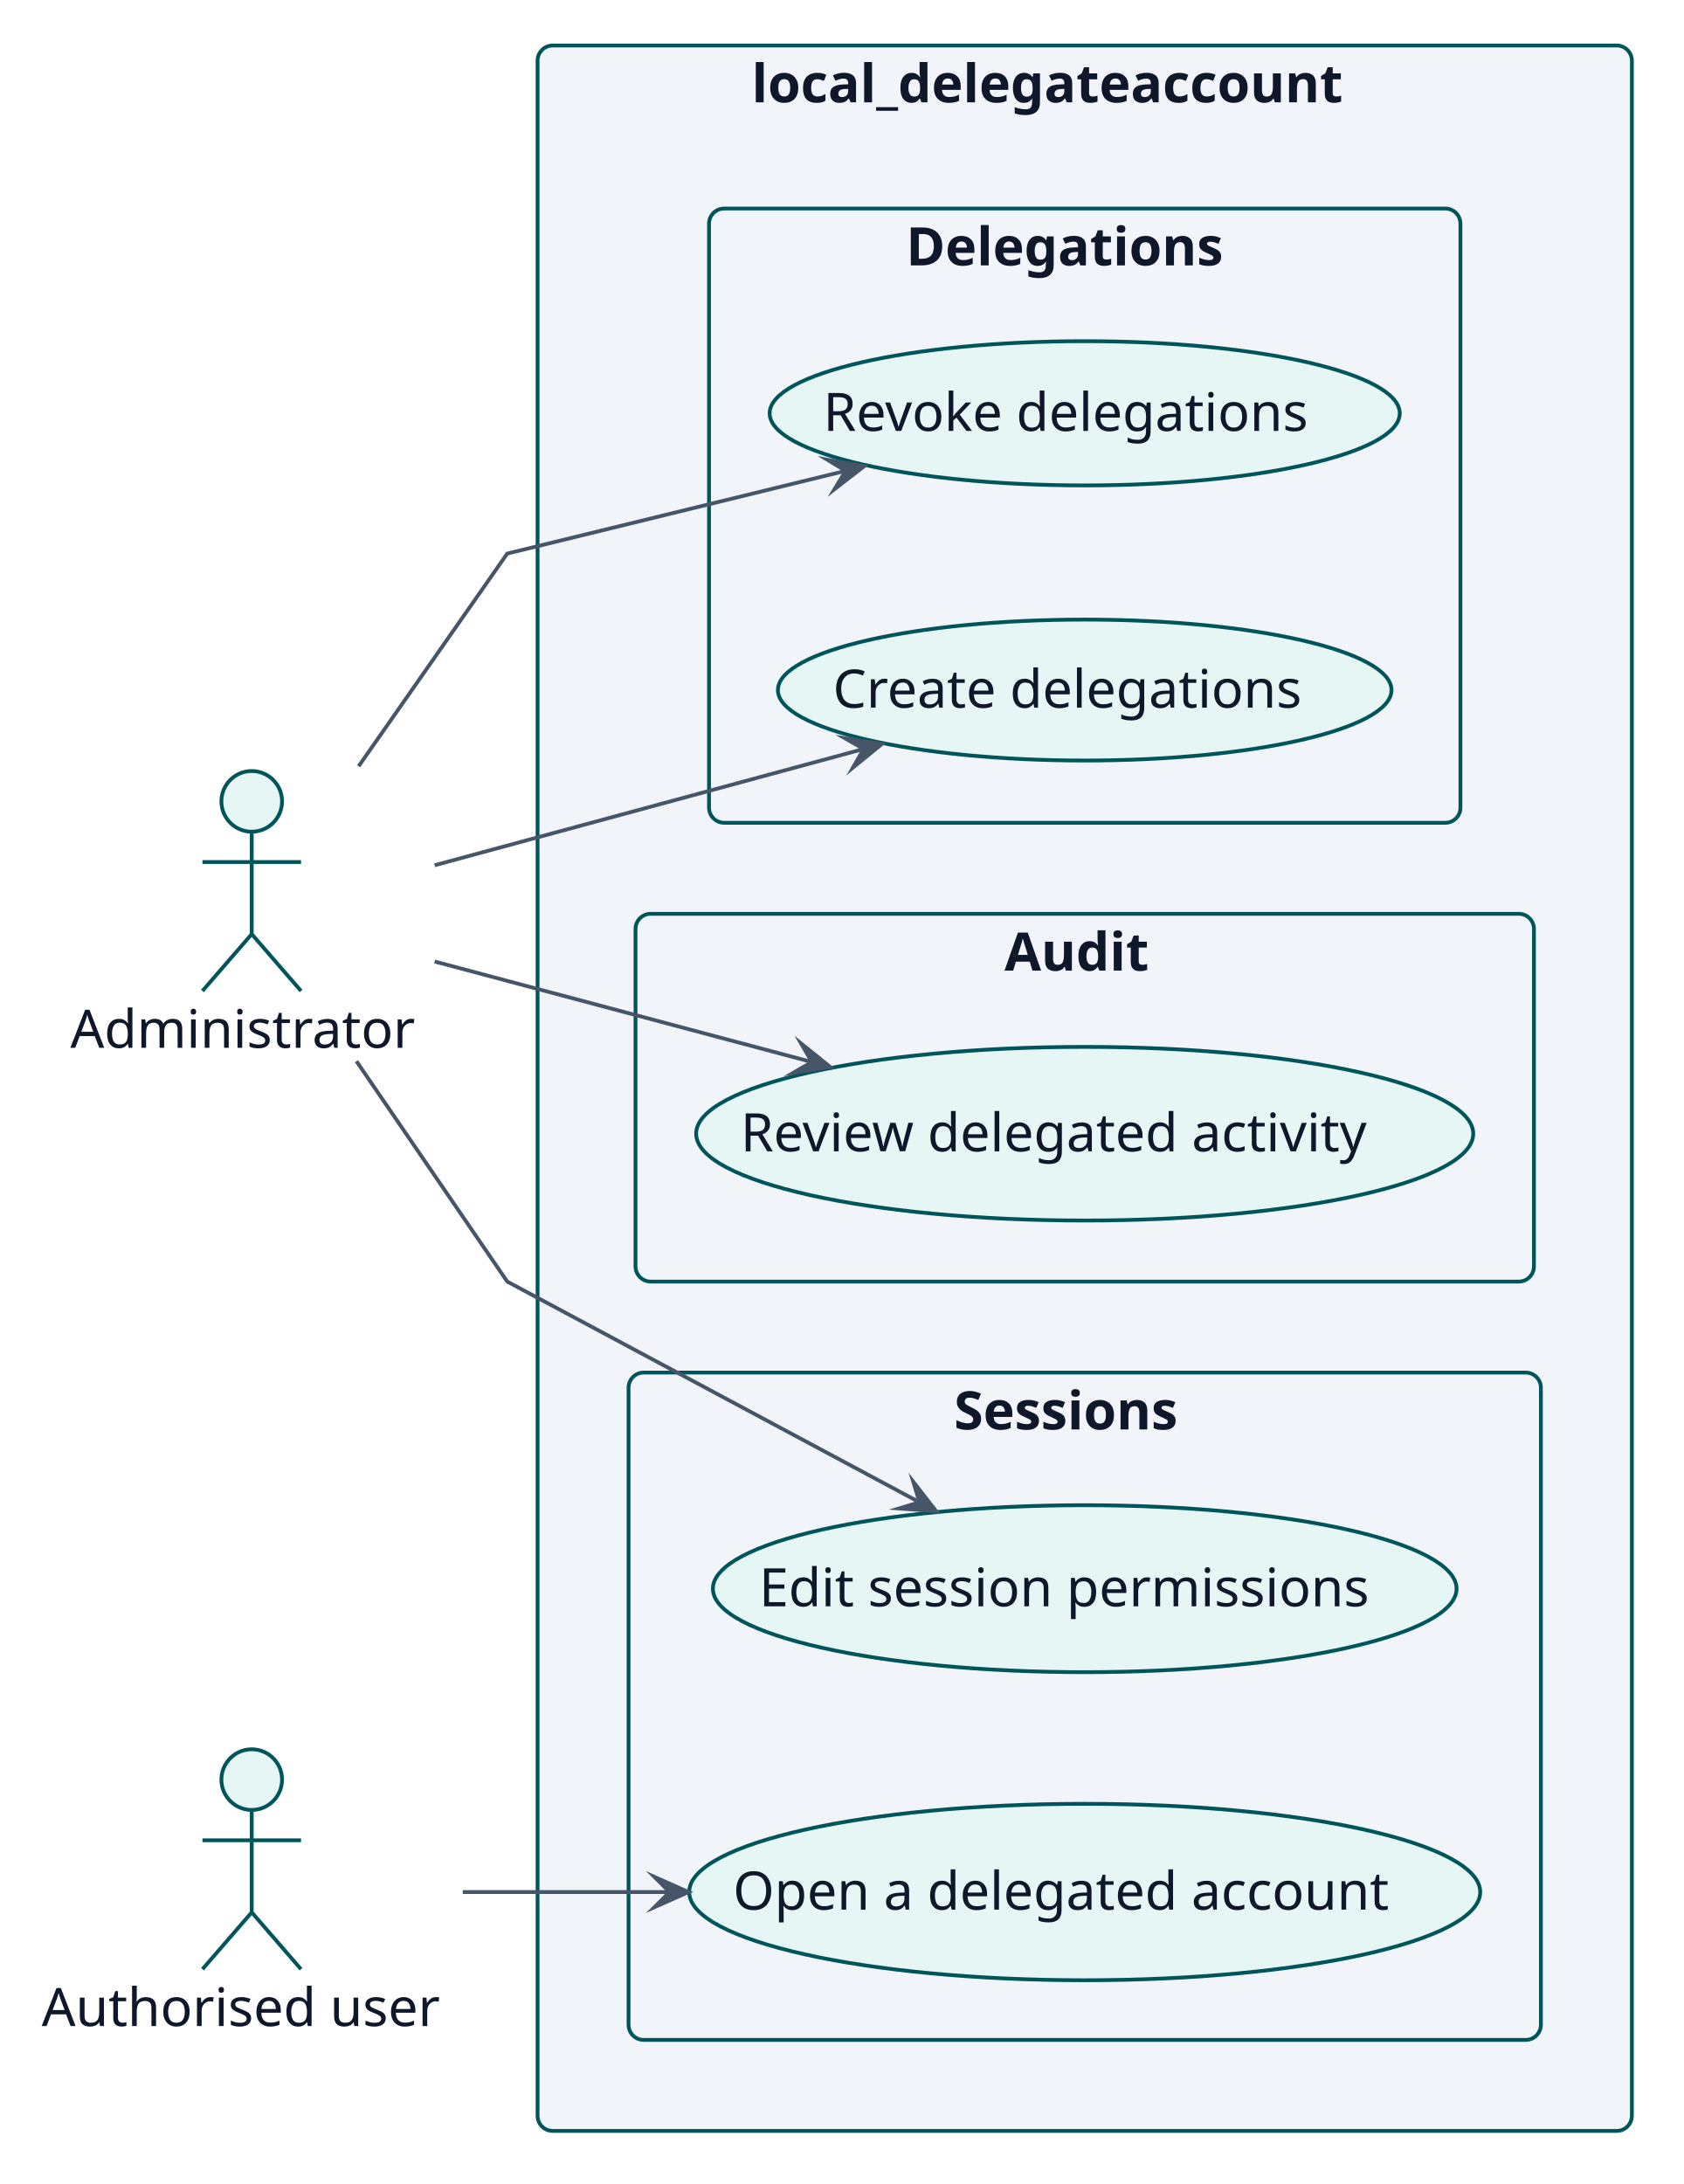
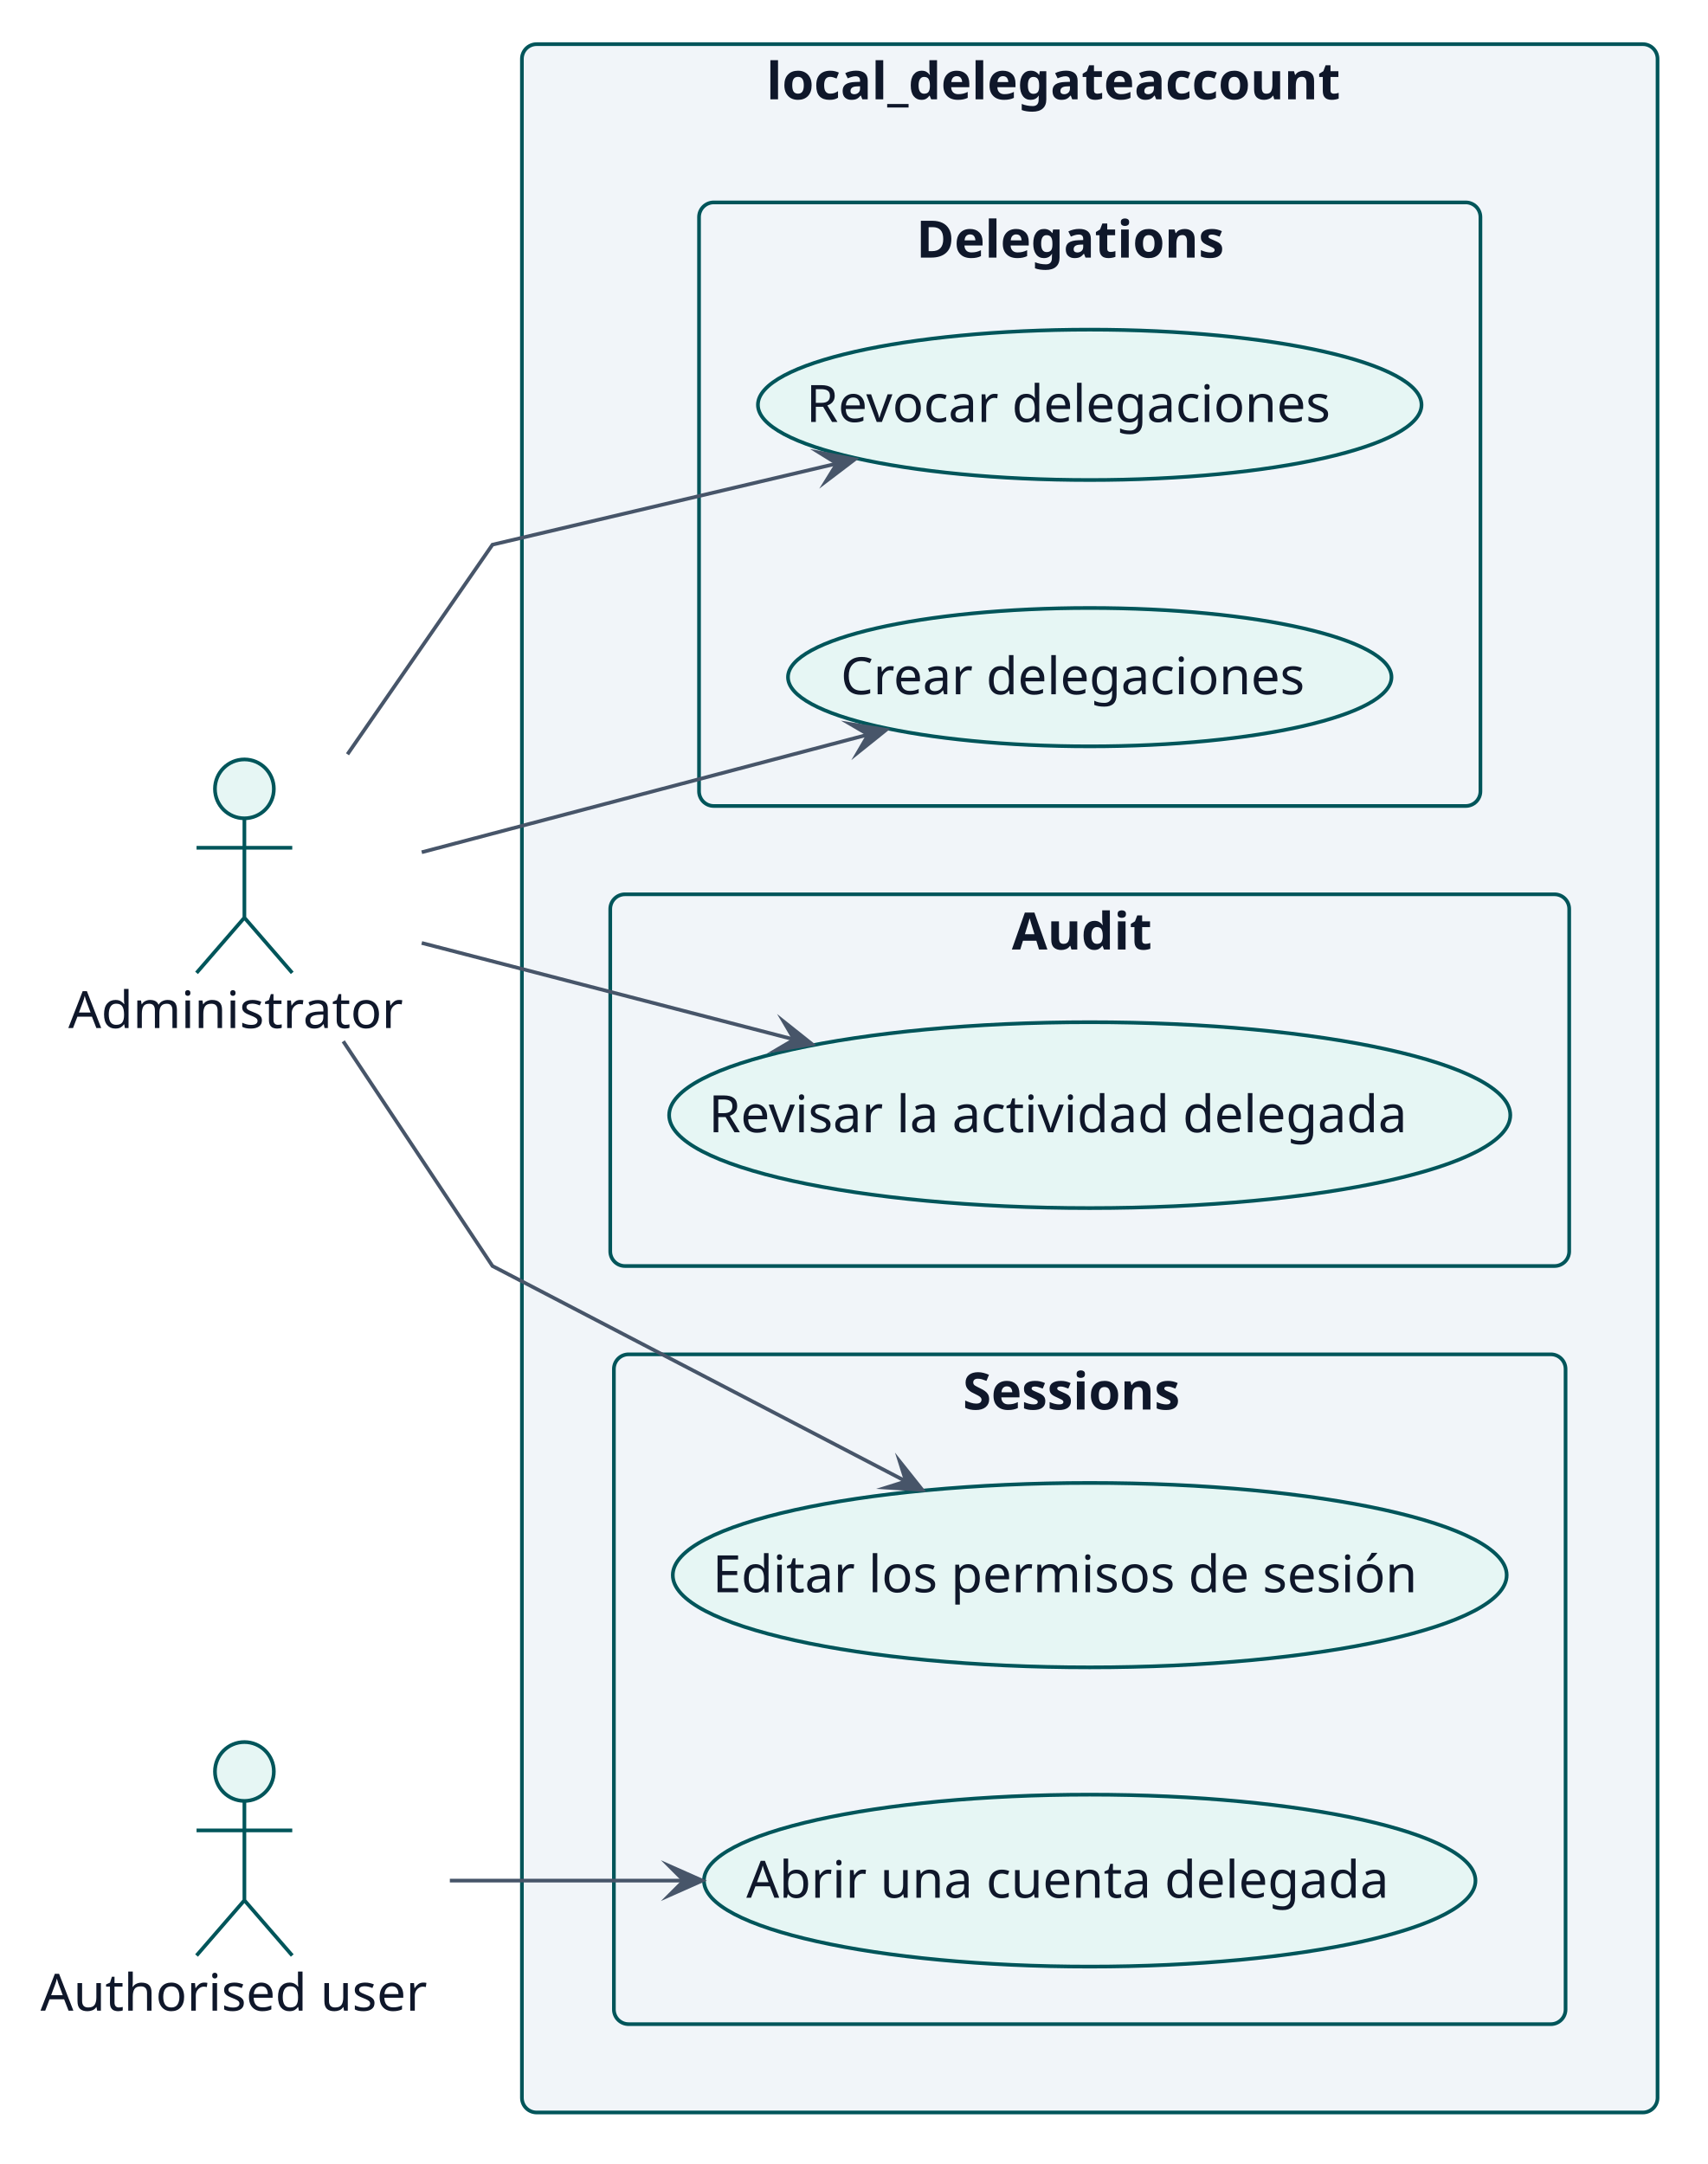
- <svg xmlns="http://www.w3.org/2000/svg" version="1.1" data-diagram-type="DESCRIPTION" style="width:444px;height:576px;background:#FFFFFF;" width="444px" height="576px" viewBox="0 0 444 576" zoomAndPan="magnify" preserveAspectRatio="none" contentStyleType="text/css">
+ <svg xmlns="http://www.w3.org/2000/svg" version="1.1" data-diagram-type="DESCRIPTION" style="width:464px;height:588px;background:#FFFFFF;" width="464px" height="588px" viewBox="0 0 464 588" zoomAndPan="magnify" preserveAspectRatio="none" contentStyleType="text/css">
  <defs />
  <g font-family="sans-serif" lengthAdjust="spacing">
    <g class="cluster" data-qualified-name="local_delegateaccount" id="ent0003" data-source-line="112">
-       <rect x="141.8" y="12" width="288.66" height="550" fill="#F1F5F9" style="stroke:#00555A;stroke-width:1;" rx="4" ry="4" />
-       <text x="198.271" y="26.995" fill="#0F172A" font-size="14" textLength="175.718" font-weight="700" font-family="IBM Plex Sans">local_delegateaccount</text>
+       <rect x="141.8" y="12" width="308.54" height="562" fill="#F1F5F9" style="stroke:#00555A;stroke-width:1;" rx="4" ry="4" />
+       <text x="208.211" y="26.995" fill="#0F172A" font-size="14" textLength="175.718" font-weight="700" font-family="IBM Plex Sans">local_delegateaccount</text>
    </g>
    <g class="cluster" data-qualified-name="local_delegateaccount.Delegations" id="ent0004" data-source-line="113">
-       <rect x="187.03" y="55" width="198.21" height="162" fill="#F1F5F9" style="stroke:#00555A;stroke-width:1;" rx="4" ry="4" />
-       <text x="238.991" y="69.995" fill="#0F172A" font-size="14" textLength="94.288" font-weight="700" font-family="IBM Plex Sans">Delegations</text>
+       <rect x="189.92" y="55" width="212.3" height="164" fill="#F1F5F9" style="stroke:#00555A;stroke-width:1;" rx="4" ry="4" />
+       <text x="248.926" y="69.995" fill="#0F172A" font-size="14" textLength="94.288" font-weight="700" font-family="IBM Plex Sans">Delegations</text>
    </g>
    <g class="cluster" data-qualified-name="local_delegateaccount.Sessions" id="ent0007" data-source-line="117">
-       <rect x="165.8" y="362" width="240.66" height="176" fill="#F1F5F9" style="stroke:#00555A;stroke-width:1;" rx="4" ry="4" />
-       <text x="251.65" y="376.995" fill="#0F172A" font-size="14" textLength="68.961" font-weight="700" font-family="IBM Plex Sans">Sessions</text>
+       <rect x="166.79" y="368" width="258.56" height="182" fill="#F1F5F9" style="stroke:#00555A;stroke-width:1;" rx="4" ry="4" />
+       <text x="261.59" y="382.995" fill="#0F172A" font-size="14" textLength="68.961" font-weight="700" font-family="IBM Plex Sans">Sessions</text>
    </g>
    <g class="cluster" data-qualified-name="local_delegateaccount.Audit" id="ent0010" data-source-line="121">
-       <rect x="167.64" y="241" width="236.99" height="97" fill="#F1F5F9" style="stroke:#00555A;stroke-width:1;" rx="4" ry="4" />
-       <text x="264.978" y="255.995" fill="#0F172A" font-size="14" textLength="42.314" font-weight="700" font-family="IBM Plex Sans">Audit</text>
+       <rect x="165.8" y="243" width="260.54" height="101" fill="#F1F5F9" style="stroke:#00555A;stroke-width:1;" rx="4" ry="4" />
+       <text x="274.913" y="257.995" fill="#0F172A" font-size="14" textLength="42.314" font-weight="700" font-family="IBM Plex Sans">Audit</text>
    </g>
    <g class="entity" data-qualified-name="local_delegateaccount.Delegations.UC_createDelegations" id="ent0005" data-source-line="114">
-       <ellipse cx="286.127" cy="181.995" rx="80.927" ry="18.585" fill="#E6F6F4" style="stroke:#00555A;stroke-width:1;" />
-       <text x="219.699" y="186.644" fill="#0F172A" font-size="14" textLength="132.856" font-family="IBM Plex Sans">Create delegations</text>
+       <ellipse cx="296.074" cy="183.997" rx="81.984" ry="18.797" fill="#E6F6F4" style="stroke:#00555A;stroke-width:1;" />
+       <text x="228.409" y="188.645" fill="#0F172A" font-size="14" textLength="135.331" font-family="IBM Plex Sans">Crear delegaciones</text>
    </g>
    <g class="entity" data-qualified-name="local_delegateaccount.Delegations.UC_revokeDelegations" id="ent0006" data-source-line="115">
-       <ellipse cx="286.126" cy="109.001" rx="83.106" ry="19.021" fill="#E6F6F4" style="stroke:#00555A;stroke-width:1;" />
-       <text x="217.155" y="113.65" fill="#0F172A" font-size="14" textLength="137.942" font-family="IBM Plex Sans">Revoke delegations</text>
+       <ellipse cx="296.068" cy="110" rx="90.148" ry="20.43" fill="#E6F6F4" style="stroke:#00555A;stroke-width:1;" />
+       <text x="219.03" y="114.648" fill="#0F172A" font-size="14" textLength="154.075" font-family="IBM Plex Sans">Revocar delegaciones</text>
    </g>
    <g class="entity" data-qualified-name="local_delegateaccount.Sessions.UC_openDelegatedAccount" id="ent0008" data-source-line="118">
-       <ellipse cx="286.129" cy="498.996" rx="104.329" ry="23.266" fill="#E6F6F4" style="stroke:#00555A;stroke-width:1;" />
-       <text x="193.352" y="503.644" fill="#0F172A" font-size="14" textLength="185.555" font-family="IBM Plex Sans">Open a delegated account</text>
+       <ellipse cx="296.068" cy="511.002" rx="104.808" ry="23.362" fill="#E6F6F4" style="stroke:#00555A;stroke-width:1;" />
+       <text x="202.768" y="515.65" fill="#0F172A" font-size="14" textLength="186.601" font-family="IBM Plex Sans">Abrir una cuenta delegada</text>
    </g>
    <g class="entity" data-qualified-name="local_delegateaccount.Sessions.UC_editSessionPermissions" id="ent0009" data-source-line="119">
-       <ellipse cx="286.135" cy="418.997" rx="98.085" ry="22.017" fill="#E6F6F4" style="stroke:#00555A;stroke-width:1;" />
-       <text x="200.221" y="423.645" fill="#0F172A" font-size="14" textLength="171.828" font-family="IBM Plex Sans">Edit session permissions</text>
+       <ellipse cx="296.073" cy="427.997" rx="113.283" ry="25.057" fill="#E6F6F4" style="stroke:#00555A;stroke-width:1;" />
+       <text x="193.592" y="432.645" fill="#0F172A" font-size="14" textLength="204.962" font-family="IBM Plex Sans">Editar los permisos de sesión</text>
    </g>
    <g class="entity" data-qualified-name="local_delegateaccount.Audit.UC_reviewActivity" id="ent0011" data-source-line="122">
-       <ellipse cx="286.125" cy="298.999" rx="102.495" ry="22.899" fill="#E6F6F4" style="stroke:#00555A;stroke-width:1;" />
-       <text x="195.354" y="303.647" fill="#0F172A" font-size="14" textLength="181.542" font-family="IBM Plex Sans">Review delegated activity</text>
+       <ellipse cx="296.068" cy="303.004" rx="114.268" ry="25.254" fill="#E6F6F4" style="stroke:#00555A;stroke-width:1;" />
+       <text x="192.527" y="307.652" fill="#0F172A" font-size="14" textLength="207.081" font-family="IBM Plex Sans">Revisar la actividad delegada</text>
    </g>
    <g class="entity" data-qualified-name="A_Administrator" id="ent0001" data-source-line="109">
-       <ellipse cx="66.401" cy="211.35" rx="8" ry="8" fill="#E6F6F4" style="stroke:#00555A;stroke-width:1;" />
-       <path d="M66.401,219.35 L66.401,246.35 M53.401,227.35 L79.401,227.35 M66.401,246.35 L53.401,261.35 M66.401,246.35 L79.401,261.35" style="stroke:#00555A;stroke-width:1;" fill="none" />
-       <text x="18.56" y="276.345" fill="#0F172A" font-size="14" textLength="95.683" font-family="IBM Plex Sans">Administrator</text>
+       <ellipse cx="66.401" cy="214.35" rx="8" ry="8" fill="#E6F6F4" style="stroke:#00555A;stroke-width:1;" />
+       <path d="M66.401,222.35 L66.401,249.35 M53.401,230.35 L79.401,230.35 M66.401,249.35 L53.401,264.35 M66.401,249.35 L79.401,264.35" style="stroke:#00555A;stroke-width:1;" fill="none" />
+       <text x="18.56" y="279.345" fill="#0F172A" font-size="14" textLength="95.683" font-family="IBM Plex Sans">Administrator</text>
    </g>
    <g class="entity" data-qualified-name="A_Authorised_user" id="ent0002" data-source-line="110">
-       <ellipse cx="66.402" cy="469.35" rx="8" ry="8" fill="#E6F6F4" style="stroke:#00555A;stroke-width:1;" />
-       <path d="M66.402,477.35 L66.402,504.35 M53.402,485.35 L79.402,485.35 M66.402,504.35 L53.402,519.35 M66.402,504.35 L79.402,519.35" style="stroke:#00555A;stroke-width:1;" fill="none" />
-       <text x="11" y="534.345" fill="#0F172A" font-size="14" textLength="110.804" font-family="IBM Plex Sans">Authorised user</text>
+       <ellipse cx="66.402" cy="481.35" rx="8" ry="8" fill="#E6F6F4" style="stroke:#00555A;stroke-width:1;" />
+       <path d="M66.402,489.35 L66.402,516.35 M53.402,497.35 L79.402,497.35 M66.402,516.35 L53.402,531.35 M66.402,516.35 L79.402,531.35" style="stroke:#00555A;stroke-width:1;" fill="none" />
+       <text x="11" y="546.345" fill="#0F172A" font-size="14" textLength="110.804" font-family="IBM Plex Sans">Authorised user</text>
    </g>
    <g class="link" data-entity-1="ent0001" data-entity-2="ent0005" id="lnk12" data-source-line="126" data-link-type="dependency">
-       <path d="M114.65,228.2 C149.42,218.78 191.864,207.279 227.814,197.529" style="stroke:#475569;stroke-width:1;" fill="none" id="A_Administrator-to-UC_createDelegations" />
-       <polygon points="232.64,196.22,222.907,194.715,227.814,197.529,225.001,202.436,232.64,196.22" fill="#475569" style="stroke:#475569;stroke-width:1;stroke-linejoin:miter;stroke-miterlimit:10;" />
+       <path d="M114.58,231.57 C151.3,221.89 197.495,209.714 235.925,199.584" style="stroke:#475569;stroke-width:1;" fill="none" id="A_Administrator-to-UC_createDelegations" />
+       <polygon points="240.76,198.31,231.038,196.736,235.925,199.584,233.077,204.472,240.76,198.31" fill="#475569" style="stroke:#475569;stroke-width:1;stroke-linejoin:miter;stroke-miterlimit:10;" />
    </g>
    <g class="link" data-entity-1="ent0002" data-entity-2="ent0008" id="lnk13" data-source-line="127" data-link-type="dependency">
-       <path d="M122.06,499 C140.2,499 156.04,499 176.62,499" style="stroke:#475569;stroke-width:1;" fill="none" id="A_Authorised_user-to-UC_openDelegatedAccount" />
-       <polygon points="181.62,499,172.62,495,176.62,499,172.62,503,181.62,499" fill="#475569" style="stroke:#475569;stroke-width:1;stroke-linejoin:miter;stroke-miterlimit:10;" />
+       <path d="M122.22,511 C142.88,511 162.12,511 185.81,511" style="stroke:#475569;stroke-width:1;" fill="none" id="A_Authorised_user-to-UC_openDelegatedAccount" />
+       <polygon points="190.81,511,181.81,507,185.81,511,181.81,515,190.81,511" fill="#475569" style="stroke:#475569;stroke-width:1;stroke-linejoin:miter;stroke-miterlimit:10;" />
    </g>
    <g class="link" data-entity-1="ent0001" data-entity-2="ent0009" id="lnk14" data-source-line="128" data-link-type="dependency">
-       <path d="M94.03,279.89 C112.5,306.88 133.8,338 133.8,338 C133.8,338 197.712,372.2 242.542,396.2" style="stroke:#475569;stroke-width:1;" fill="none" id="A_Administrator-to-UC_editSessionPermissions" />
-       <polygon points="246.95,398.56,240.903,390.786,242.542,396.2,237.128,397.839,246.95,398.56" fill="#475569" style="stroke:#475569;stroke-width:1;stroke-linejoin:miter;stroke-miterlimit:10;" />
+       <path d="M93.26,282.95 C111.91,311.03 133.8,344 133.8,344 C133.8,344 198.405,377.651 246.145,402.511" style="stroke:#475569;stroke-width:1;" fill="none" id="A_Administrator-to-UC_editSessionPermissions" />
+       <polygon points="250.58,404.82,244.445,397.115,246.145,402.511,240.75,404.211,250.58,404.82" fill="#475569" style="stroke:#475569;stroke-width:1;stroke-linejoin:miter;stroke-miterlimit:10;" />
    </g>
    <g class="link" data-entity-1="ent0001" data-entity-2="ent0006" id="lnk15" data-source-line="129" data-link-type="dependency">
-       <path d="M94.6,202.09 C112.94,175.85 133.8,146 133.8,146 C133.8,146 180.213,134.658 223.063,124.178" style="stroke:#475569;stroke-width:1;" fill="none" id="A_Administrator-to-UC_revokeDelegations" />
-       <polygon points="227.92,122.99,218.227,121.243,223.063,124.178,220.128,129.014,227.92,122.99" fill="#475569" style="stroke:#475569;stroke-width:1;stroke-linejoin:miter;stroke-miterlimit:10;" />
+       <path d="M94.41,204.95 C112.79,178.38 133.8,148 133.8,148 C133.8,148 182.113,136.617 227.393,125.947" style="stroke:#475569;stroke-width:1;" fill="none" id="A_Administrator-to-UC_revokeDelegations" />
+       <polygon points="232.26,124.8,222.582,122.971,227.393,125.947,224.417,130.758,232.26,124.8" fill="#475569" style="stroke:#475569;stroke-width:1;stroke-linejoin:miter;stroke-miterlimit:10;" />
    </g>
    <g class="link" data-entity-1="ent0001" data-entity-2="ent0011" id="lnk16" data-source-line="130" data-link-type="dependency">
-       <path d="M114.65,253.59 C145.16,261.71 180.479,271.123 214.149,280.093" style="stroke:#475569;stroke-width:1;" fill="none" id="A_Administrator-to-UC_reviewActivity" />
-       <polygon points="218.98,281.38,211.313,275.198,214.149,280.093,209.254,282.928,218.98,281.38" fill="#475569" style="stroke:#475569;stroke-width:1;stroke-linejoin:miter;stroke-miterlimit:10;" />
+       <path d="M114.58,256.22 C145.18,264.16 180.88,273.405 215.78,282.455" style="stroke:#475569;stroke-width:1;" fill="none" id="A_Administrator-to-UC_reviewActivity" />
+       <polygon points="220.62,283.71,212.912,277.579,215.78,282.455,210.904,285.323,220.62,283.71" fill="#475569" style="stroke:#475569;stroke-width:1;stroke-linejoin:miter;stroke-miterlimit:10;" />
    </g>
  </g>
</svg>
